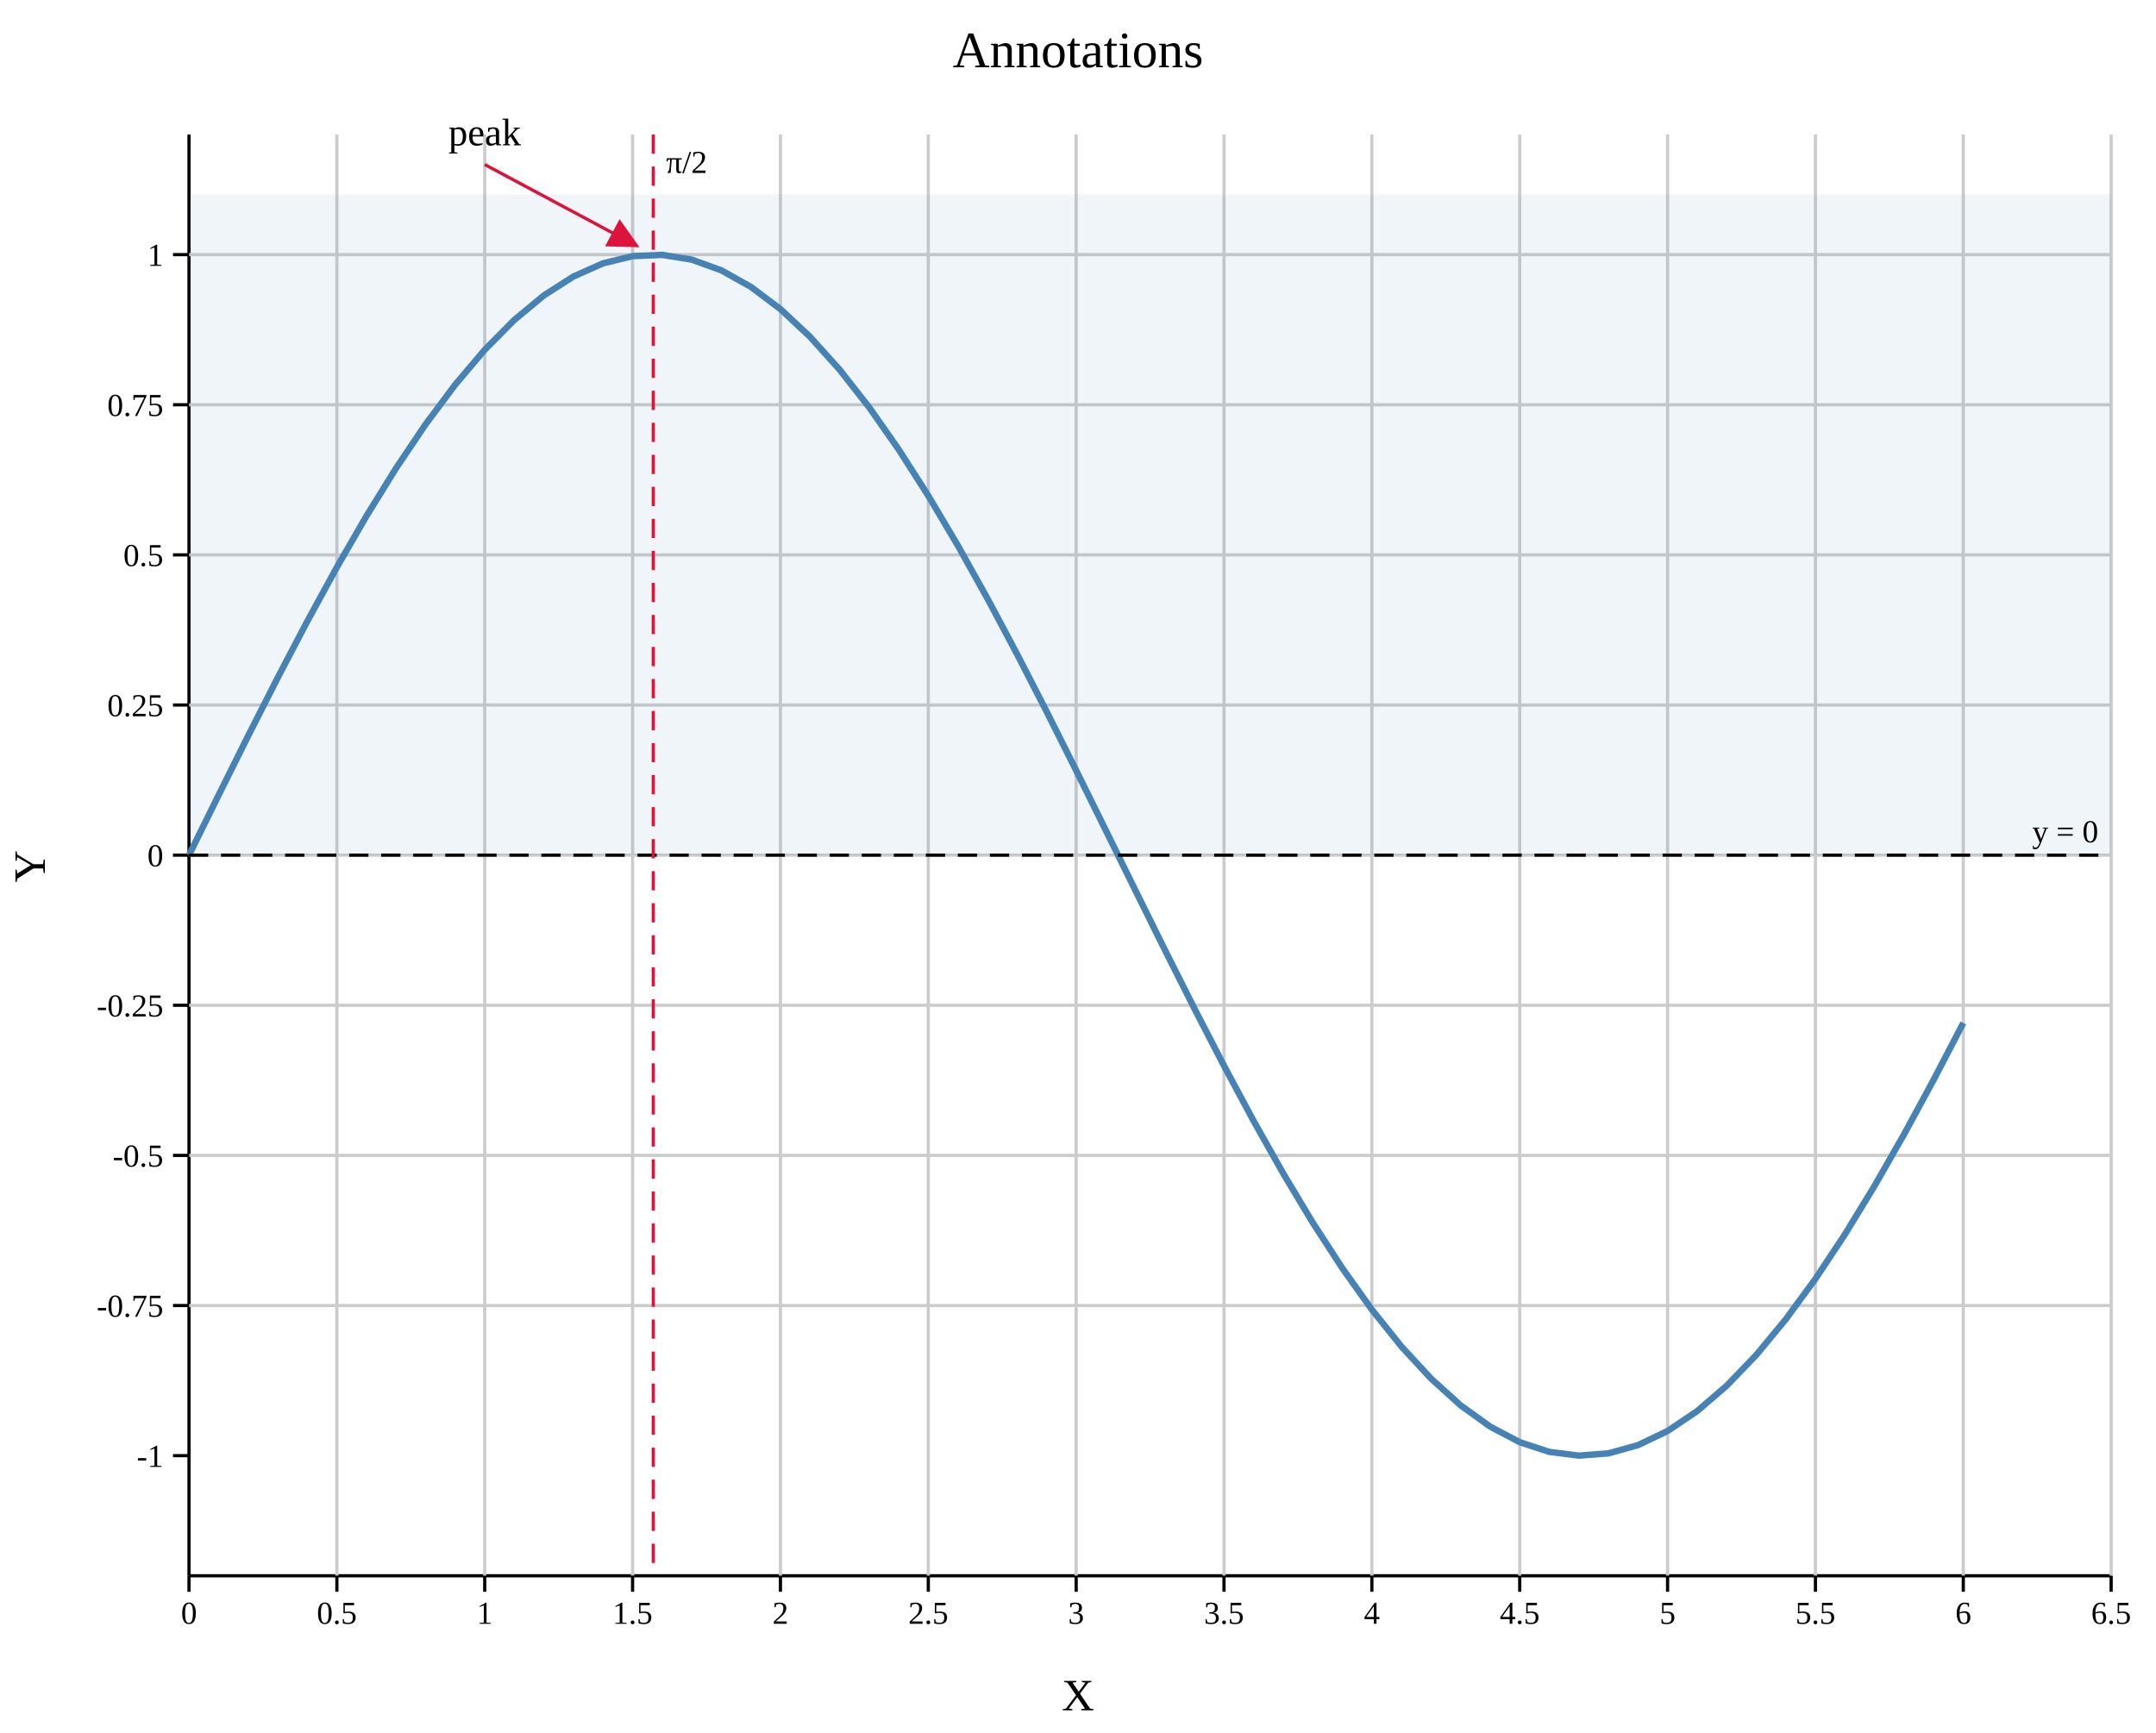
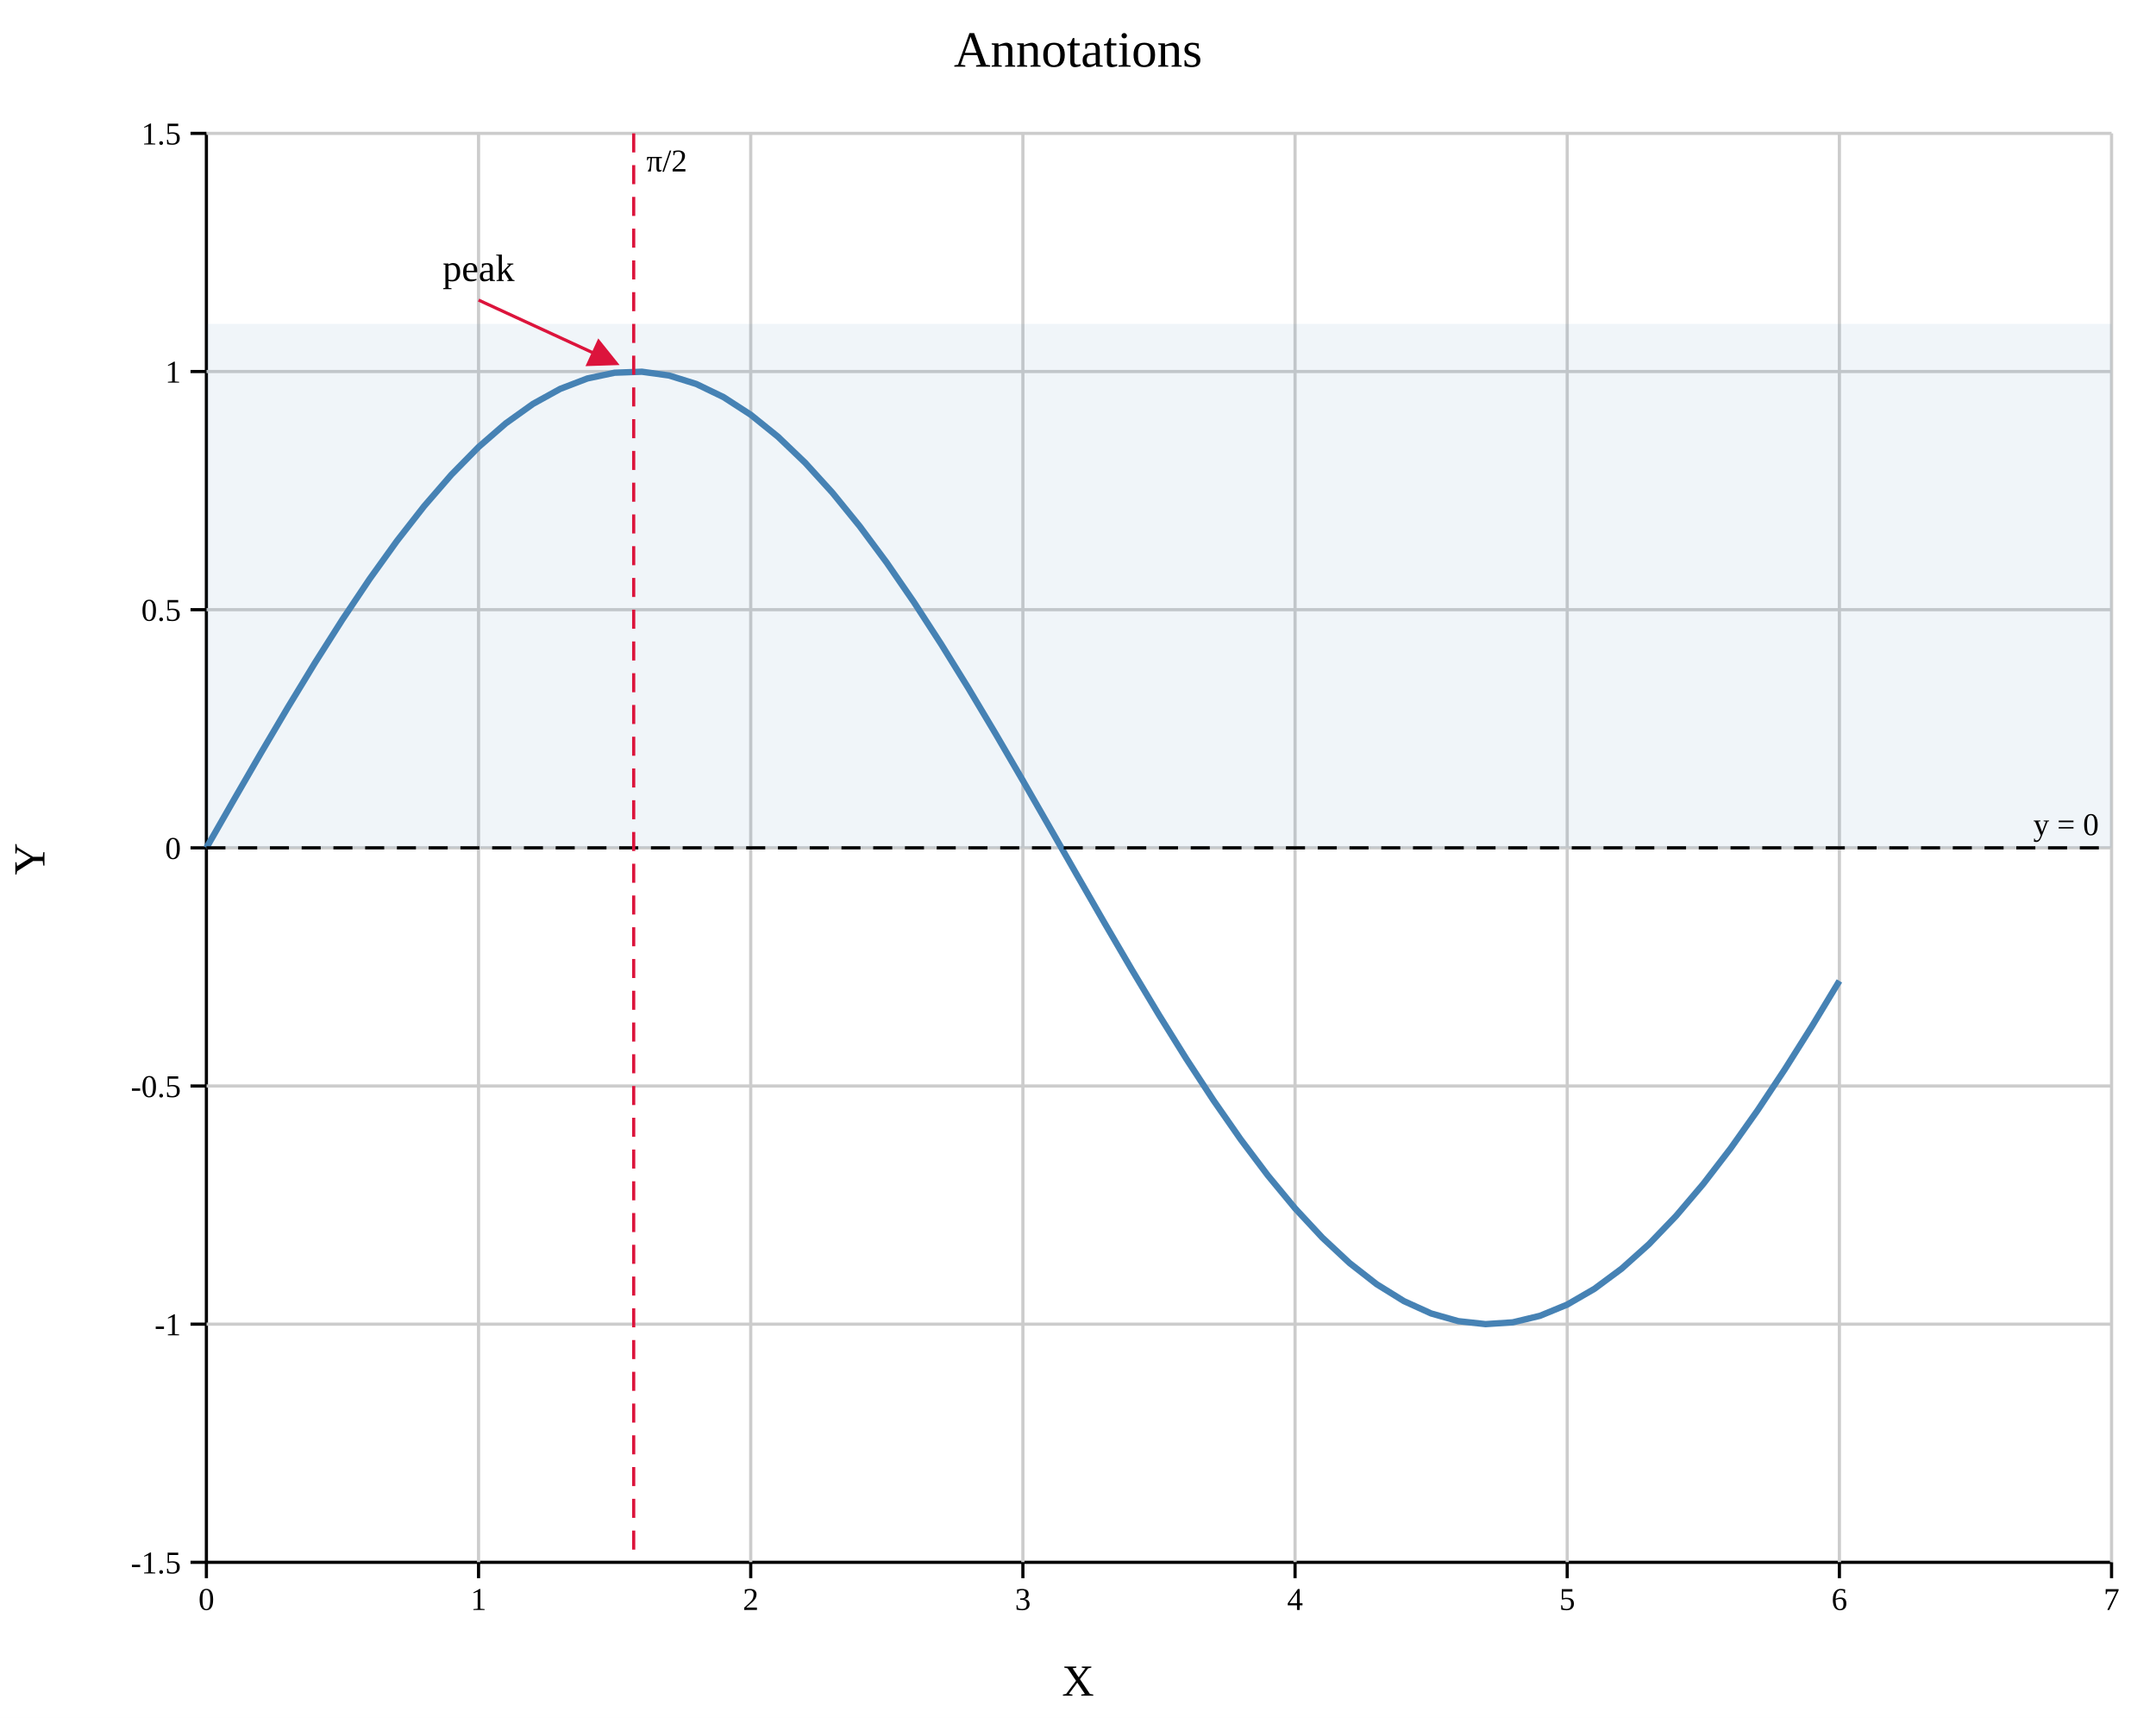
- <svg xmlns="http://www.w3.org/2000/svg" width="673" height="541" fill="black">
+ <svg xmlns="http://www.w3.org/2000/svg" width="679" height="541" fill="black">
  <rect width="100%" height="100%" fill="white" />
-   <line x1="59" y1="492" x2="659" y2="492" stroke="black" stroke-width="1" />
-   <line x1="59" y1="42" x2="59" y2="492" stroke="black" stroke-width="1" />
-   <line x1="105.154" y1="42" x2="105.154" y2="492" stroke="#ccc" stroke-width="1" />
-   <line x1="151.308" y1="42" x2="151.308" y2="492" stroke="#ccc" stroke-width="1" />
-   <line x1="197.462" y1="42" x2="197.462" y2="492" stroke="#ccc" stroke-width="1" />
-   <line x1="243.615" y1="42" x2="243.615" y2="492" stroke="#ccc" stroke-width="1" />
-   <line x1="289.769" y1="42" x2="289.769" y2="492" stroke="#ccc" stroke-width="1" />
-   <line x1="335.923" y1="42" x2="335.923" y2="492" stroke="#ccc" stroke-width="1" />
-   <line x1="382.077" y1="42" x2="382.077" y2="492" stroke="#ccc" stroke-width="1" />
-   <line x1="428.231" y1="42" x2="428.231" y2="492" stroke="#ccc" stroke-width="1" />
-   <line x1="474.385" y1="42" x2="474.385" y2="492" stroke="#ccc" stroke-width="1" />
-   <line x1="520.538" y1="42" x2="520.538" y2="492" stroke="#ccc" stroke-width="1" />
-   <line x1="566.692" y1="42" x2="566.692" y2="492" stroke="#ccc" stroke-width="1" />
-   <line x1="612.846" y1="42" x2="612.846" y2="492" stroke="#ccc" stroke-width="1" />
-   <line x1="659" y1="42" x2="659" y2="492" stroke="#ccc" stroke-width="1" />
-   <line x1="59" y1="407.625" x2="659" y2="407.625" stroke="#ccc" stroke-width="1" />
-   <line x1="59" y1="360.75" x2="659" y2="360.75" stroke="#ccc" stroke-width="1" />
-   <line x1="59" y1="313.875" x2="659" y2="313.875" stroke="#ccc" stroke-width="1" />
-   <line x1="59" y1="267" x2="659" y2="267" stroke="#ccc" stroke-width="1" />
-   <line x1="59" y1="220.125" x2="659" y2="220.125" stroke="#ccc" stroke-width="1" />
-   <line x1="59" y1="173.25" x2="659" y2="173.25" stroke="#ccc" stroke-width="1" />
-   <line x1="59" y1="126.375" x2="659" y2="126.375" stroke="#ccc" stroke-width="1" />
-   <line x1="59" y1="79.5" x2="659" y2="79.5" stroke="#ccc" stroke-width="1" />
-   <line x1="59" y1="492" x2="59" y2="497" stroke="black" stroke-width="1" />
-   <text x="59" y="507" font-size="10" text-anchor="middle">0</text>
-   <line x1="105.154" y1="492" x2="105.154" y2="497" stroke="black" stroke-width="1" />
-   <text x="105.154" y="507" font-size="10" text-anchor="middle">0.5</text>
-   <line x1="151.308" y1="492" x2="151.308" y2="497" stroke="black" stroke-width="1" />
-   <text x="151.308" y="507" font-size="10" text-anchor="middle">1</text>
-   <line x1="197.462" y1="492" x2="197.462" y2="497" stroke="black" stroke-width="1" />
-   <text x="197.462" y="507" font-size="10" text-anchor="middle">1.5</text>
-   <line x1="243.615" y1="492" x2="243.615" y2="497" stroke="black" stroke-width="1" />
-   <text x="243.615" y="507" font-size="10" text-anchor="middle">2</text>
-   <line x1="289.769" y1="492" x2="289.769" y2="497" stroke="black" stroke-width="1" />
-   <text x="289.769" y="507" font-size="10" text-anchor="middle">2.5</text>
-   <line x1="335.923" y1="492" x2="335.923" y2="497" stroke="black" stroke-width="1" />
-   <text x="335.923" y="507" font-size="10" text-anchor="middle">3</text>
-   <line x1="382.077" y1="492" x2="382.077" y2="497" stroke="black" stroke-width="1" />
-   <text x="382.077" y="507" font-size="10" text-anchor="middle">3.5</text>
-   <line x1="428.231" y1="492" x2="428.231" y2="497" stroke="black" stroke-width="1" />
-   <text x="428.231" y="507" font-size="10" text-anchor="middle">4</text>
-   <line x1="474.385" y1="492" x2="474.385" y2="497" stroke="black" stroke-width="1" />
-   <text x="474.385" y="507" font-size="10" text-anchor="middle">4.5</text>
-   <line x1="520.538" y1="492" x2="520.538" y2="497" stroke="black" stroke-width="1" />
-   <text x="520.538" y="507" font-size="10" text-anchor="middle">5</text>
-   <line x1="566.692" y1="492" x2="566.692" y2="497" stroke="black" stroke-width="1" />
-   <text x="566.692" y="507" font-size="10" text-anchor="middle">5.5</text>
-   <line x1="612.846" y1="492" x2="612.846" y2="497" stroke="black" stroke-width="1" />
-   <text x="612.846" y="507" font-size="10" text-anchor="middle">6</text>
-   <line x1="659" y1="492" x2="659" y2="497" stroke="black" stroke-width="1" />
-   <text x="659" y="507" font-size="10" text-anchor="middle">6.5</text>
-   <line x1="54" y1="454.5" x2="59" y2="454.5" stroke="black" stroke-width="1" />
-   <text x="51" y="458" font-size="10" text-anchor="end">-1</text>
-   <line x1="54" y1="407.625" x2="59" y2="407.625" stroke="black" stroke-width="1" />
-   <text x="51" y="411.125" font-size="10" text-anchor="end">-0.75</text>
-   <line x1="54" y1="360.75" x2="59" y2="360.75" stroke="black" stroke-width="1" />
-   <text x="51" y="364.25" font-size="10" text-anchor="end">-0.5</text>
-   <line x1="54" y1="313.875" x2="59" y2="313.875" stroke="black" stroke-width="1" />
-   <text x="51" y="317.375" font-size="10" text-anchor="end">-0.25</text>
-   <line x1="54" y1="267" x2="59" y2="267" stroke="black" stroke-width="1" />
-   <text x="51" y="270.5" font-size="10" text-anchor="end">0</text>
-   <line x1="54" y1="220.125" x2="59" y2="220.125" stroke="black" stroke-width="1" />
-   <text x="51" y="223.625" font-size="10" text-anchor="end">0.25</text>
-   <line x1="54" y1="173.25" x2="59" y2="173.25" stroke="black" stroke-width="1" />
-   <text x="51" y="176.75" font-size="10" text-anchor="end">0.5</text>
-   <line x1="54" y1="126.375" x2="59" y2="126.375" stroke="black" stroke-width="1" />
-   <text x="51" y="129.875" font-size="10" text-anchor="end">0.75</text>
-   <line x1="54" y1="79.5" x2="59" y2="79.5" stroke="black" stroke-width="1" />
-   <text x="51" y="83" font-size="10" text-anchor="end">1</text>
-   <text x="336.5" y="534" font-size="14" text-anchor="middle">X</text>
+   <line x1="65" y1="492" x2="665" y2="492" stroke="black" stroke-width="1" />
+   <line x1="65" y1="42" x2="65" y2="492" stroke="black" stroke-width="1" />
+   <line x1="150.714" y1="42" x2="150.714" y2="492" stroke="#ccc" stroke-width="1" />
+   <line x1="236.429" y1="42" x2="236.429" y2="492" stroke="#ccc" stroke-width="1" />
+   <line x1="322.143" y1="42" x2="322.143" y2="492" stroke="#ccc" stroke-width="1" />
+   <line x1="407.857" y1="42" x2="407.857" y2="492" stroke="#ccc" stroke-width="1" />
+   <line x1="493.571" y1="42" x2="493.571" y2="492" stroke="#ccc" stroke-width="1" />
+   <line x1="579.286" y1="42" x2="579.286" y2="492" stroke="#ccc" stroke-width="1" />
+   <line x1="665" y1="42" x2="665" y2="492" stroke="#ccc" stroke-width="1" />
+   <line x1="65" y1="417" x2="665" y2="417" stroke="#ccc" stroke-width="1" />
+   <line x1="65" y1="342" x2="665" y2="342" stroke="#ccc" stroke-width="1" />
+   <line x1="65" y1="267" x2="665" y2="267" stroke="#ccc" stroke-width="1" />
+   <line x1="65" y1="192" x2="665" y2="192" stroke="#ccc" stroke-width="1" />
+   <line x1="65" y1="117" x2="665" y2="117" stroke="#ccc" stroke-width="1" />
+   <line x1="65" y1="42" x2="665" y2="42" stroke="#ccc" stroke-width="1" />
+   <line x1="65" y1="492" x2="65" y2="497" stroke="black" stroke-width="1" />
+   <text x="65" y="507" font-size="10" text-anchor="middle">0</text>
+   <line x1="150.714" y1="492" x2="150.714" y2="497" stroke="black" stroke-width="1" />
+   <text x="150.714" y="507" font-size="10" text-anchor="middle">1</text>
+   <line x1="236.429" y1="492" x2="236.429" y2="497" stroke="black" stroke-width="1" />
+   <text x="236.429" y="507" font-size="10" text-anchor="middle">2</text>
+   <line x1="322.143" y1="492" x2="322.143" y2="497" stroke="black" stroke-width="1" />
+   <text x="322.143" y="507" font-size="10" text-anchor="middle">3</text>
+   <line x1="407.857" y1="492" x2="407.857" y2="497" stroke="black" stroke-width="1" />
+   <text x="407.857" y="507" font-size="10" text-anchor="middle">4</text>
+   <line x1="493.571" y1="492" x2="493.571" y2="497" stroke="black" stroke-width="1" />
+   <text x="493.571" y="507" font-size="10" text-anchor="middle">5</text>
+   <line x1="579.286" y1="492" x2="579.286" y2="497" stroke="black" stroke-width="1" />
+   <text x="579.286" y="507" font-size="10" text-anchor="middle">6</text>
+   <line x1="665" y1="492" x2="665" y2="497" stroke="black" stroke-width="1" />
+   <text x="665" y="507" font-size="10" text-anchor="middle">7</text>
+   <line x1="60" y1="492" x2="65" y2="492" stroke="black" stroke-width="1" />
+   <text x="57" y="495.5" font-size="10" text-anchor="end">-1.5</text>
+   <line x1="60" y1="417" x2="65" y2="417" stroke="black" stroke-width="1" />
+   <text x="57" y="420.5" font-size="10" text-anchor="end">-1</text>
+   <line x1="60" y1="342" x2="65" y2="342" stroke="black" stroke-width="1" />
+   <text x="57" y="345.5" font-size="10" text-anchor="end">-0.5</text>
+   <line x1="60" y1="267" x2="65" y2="267" stroke="black" stroke-width="1" />
+   <text x="57" y="270.5" font-size="10" text-anchor="end">0</text>
+   <line x1="60" y1="192" x2="65" y2="192" stroke="black" stroke-width="1" />
+   <text x="57" y="195.5" font-size="10" text-anchor="end">0.5</text>
+   <line x1="60" y1="117" x2="65" y2="117" stroke="black" stroke-width="1" />
+   <text x="57" y="120.5" font-size="10" text-anchor="end">1</text>
+   <line x1="60" y1="42" x2="65" y2="42" stroke="black" stroke-width="1" />
+   <text x="57" y="45.5" font-size="10" text-anchor="end">1.5</text>
+   <text x="339.5" y="534" font-size="14" text-anchor="middle">X</text>
  <text x="14" y="270.5" font-size="14" text-anchor="middle" transform="rotate(-90,14,270.5)">Y</text>
-   <text x="336.5" y="21" font-size="16" text-anchor="middle">Annotations</text>
-   <rect x="59" y="60.75" width="600" height="206.25" fill="steelblue" fill-opacity="0.08" />
-   <path d="M 59 267 L 68.231 248.281 L 77.462 229.75 L 86.692 211.59 L 95.923 193.984 L 105.154 177.108 L 114.385 161.13 L 123.615 146.209 L 132.846 132.496 L 142.077 120.126 L 151.308 109.224 L 160.538 99.899 L 169.769 92.243 L 179 86.333 L 188.231 82.228 L 197.462 79.97 L 206.692 79.58 L 215.923 81.063 L 225.154 84.404 L 234.385 89.569 L 243.615 96.507 L 252.846 105.148 L 262.077 115.407 L 271.308 127.18 L 280.538 140.351 L 289.769 154.786 L 299 170.343 L 308.231 186.866 L 317.462 204.19 L 326.692 222.141 L 335.923 240.54 L 345.154 259.204 L 354.385 277.945 L 363.615 296.577 L 372.846 314.914 L 382.077 332.772 L 391.308 349.973 L 400.538 366.344 L 409.769 381.723 L 419 395.956 L 428.231 408.9 L 437.462 420.427 L 446.692 430.42 L 455.923 438.781 L 465.154 445.425 L 474.385 450.287 L 483.615 453.317 L 492.846 454.486 L 502.077 453.781 L 511.308 451.21 L 520.538 446.798 L 529.769 440.59 L 539 432.648 L 548.231 423.05 L 557.462 411.893 L 566.692 399.289 L 575.923 385.362 L 585.154 370.254 L 594.385 354.113 L 603.615 337.102 L 612.846 319.39 " stroke="steelblue" stroke-width="2" fill="none" />
-   <line x1="59" y1="267" x2="659" y2="267" stroke="black" stroke-width="1" stroke-dasharray="6 4" />
-   <text x="655" y="263" font-size="10" text-anchor="end">y = 0</text>
-   <line x1="203.923" y1="42" x2="203.923" y2="492" stroke="crimson" stroke-width="1" stroke-dasharray="6 4" />
-   <text x="207.923" y="54" font-size="10" text-anchor="start">π/2</text>
-   <line x1="151.308" y1="51.375" x2="198.632" y2="76.672" stroke="crimson" stroke-width="1" />
-   <path d="M198.632,76.672 L189.691,76.428 L193.462,69.373 Z" stroke="crimson" stroke-width="1" fill="crimson" />
-   <text x="151.308" y="45.375" font-size="12" text-anchor="middle">peak</text>
+   <text x="339.5" y="21" font-size="16" text-anchor="middle">Annotations</text>
+   <rect x="65" y="102" width="600" height="165" fill="steelblue" fill-opacity="0.08" />
+   <path d="M 65 267 L 73.571 252.025 L 82.143 237.2 L 90.714 222.672 L 99.286 208.587 L 107.857 195.086 L 116.429 182.304 L 125 170.367 L 133.571 159.397 L 142.143 149.501 L 150.714 140.779 L 159.286 133.319 L 167.857 127.194 L 176.429 122.466 L 185 119.183 L 193.571 117.376 L 202.143 117.064 L 210.714 118.25 L 219.286 120.923 L 227.857 125.055 L 236.429 130.605 L 245 137.519 L 253.571 145.726 L 262.143 155.144 L 270.714 165.681 L 279.286 177.229 L 287.857 189.675 L 296.429 202.893 L 305 216.752 L 313.571 231.113 L 322.143 245.832 L 330.714 260.763 L 339.286 275.756 L 347.857 290.662 L 356.429 305.331 L 365 319.617 L 373.571 333.378 L 382.143 346.475 L 390.714 358.779 L 399.286 370.165 L 407.857 380.52 L 416.429 389.742 L 425 397.736 L 433.571 404.425 L 442.143 409.74 L 450.714 413.63 L 459.286 416.054 L 467.857 416.988 L 476.429 416.425 L 485 414.368 L 493.571 410.839 L 502.143 405.872 L 510.714 399.518 L 519.286 391.84 L 527.857 382.915 L 536.429 372.831 L 545 361.69 L 553.571 349.603 L 562.143 336.69 L 570.714 323.081 L 579.286 308.912 " stroke="steelblue" stroke-width="2" fill="none" />
+   <line x1="65" y1="267" x2="665" y2="267" stroke="black" stroke-width="1" stroke-dasharray="6 4" />
+   <text x="661" y="263" font-size="10" text-anchor="end">y = 0</text>
+   <line x1="199.571" y1="42" x2="199.571" y2="492" stroke="crimson" stroke-width="1" stroke-dasharray="6 4" />
+   <text x="203.571" y="54" font-size="10" text-anchor="start">π/2</text>
+   <line x1="150.714" y1="94.5" x2="194.122" y2="114.49" stroke="crimson" stroke-width="1" />
+   <path d="M194.122,114.49 L185.182,114.777 L188.528,107.511 Z" stroke="crimson" stroke-width="1" fill="crimson" />
+   <text x="150.714" y="88.5" font-size="12" text-anchor="middle">peak</text>
</svg>
